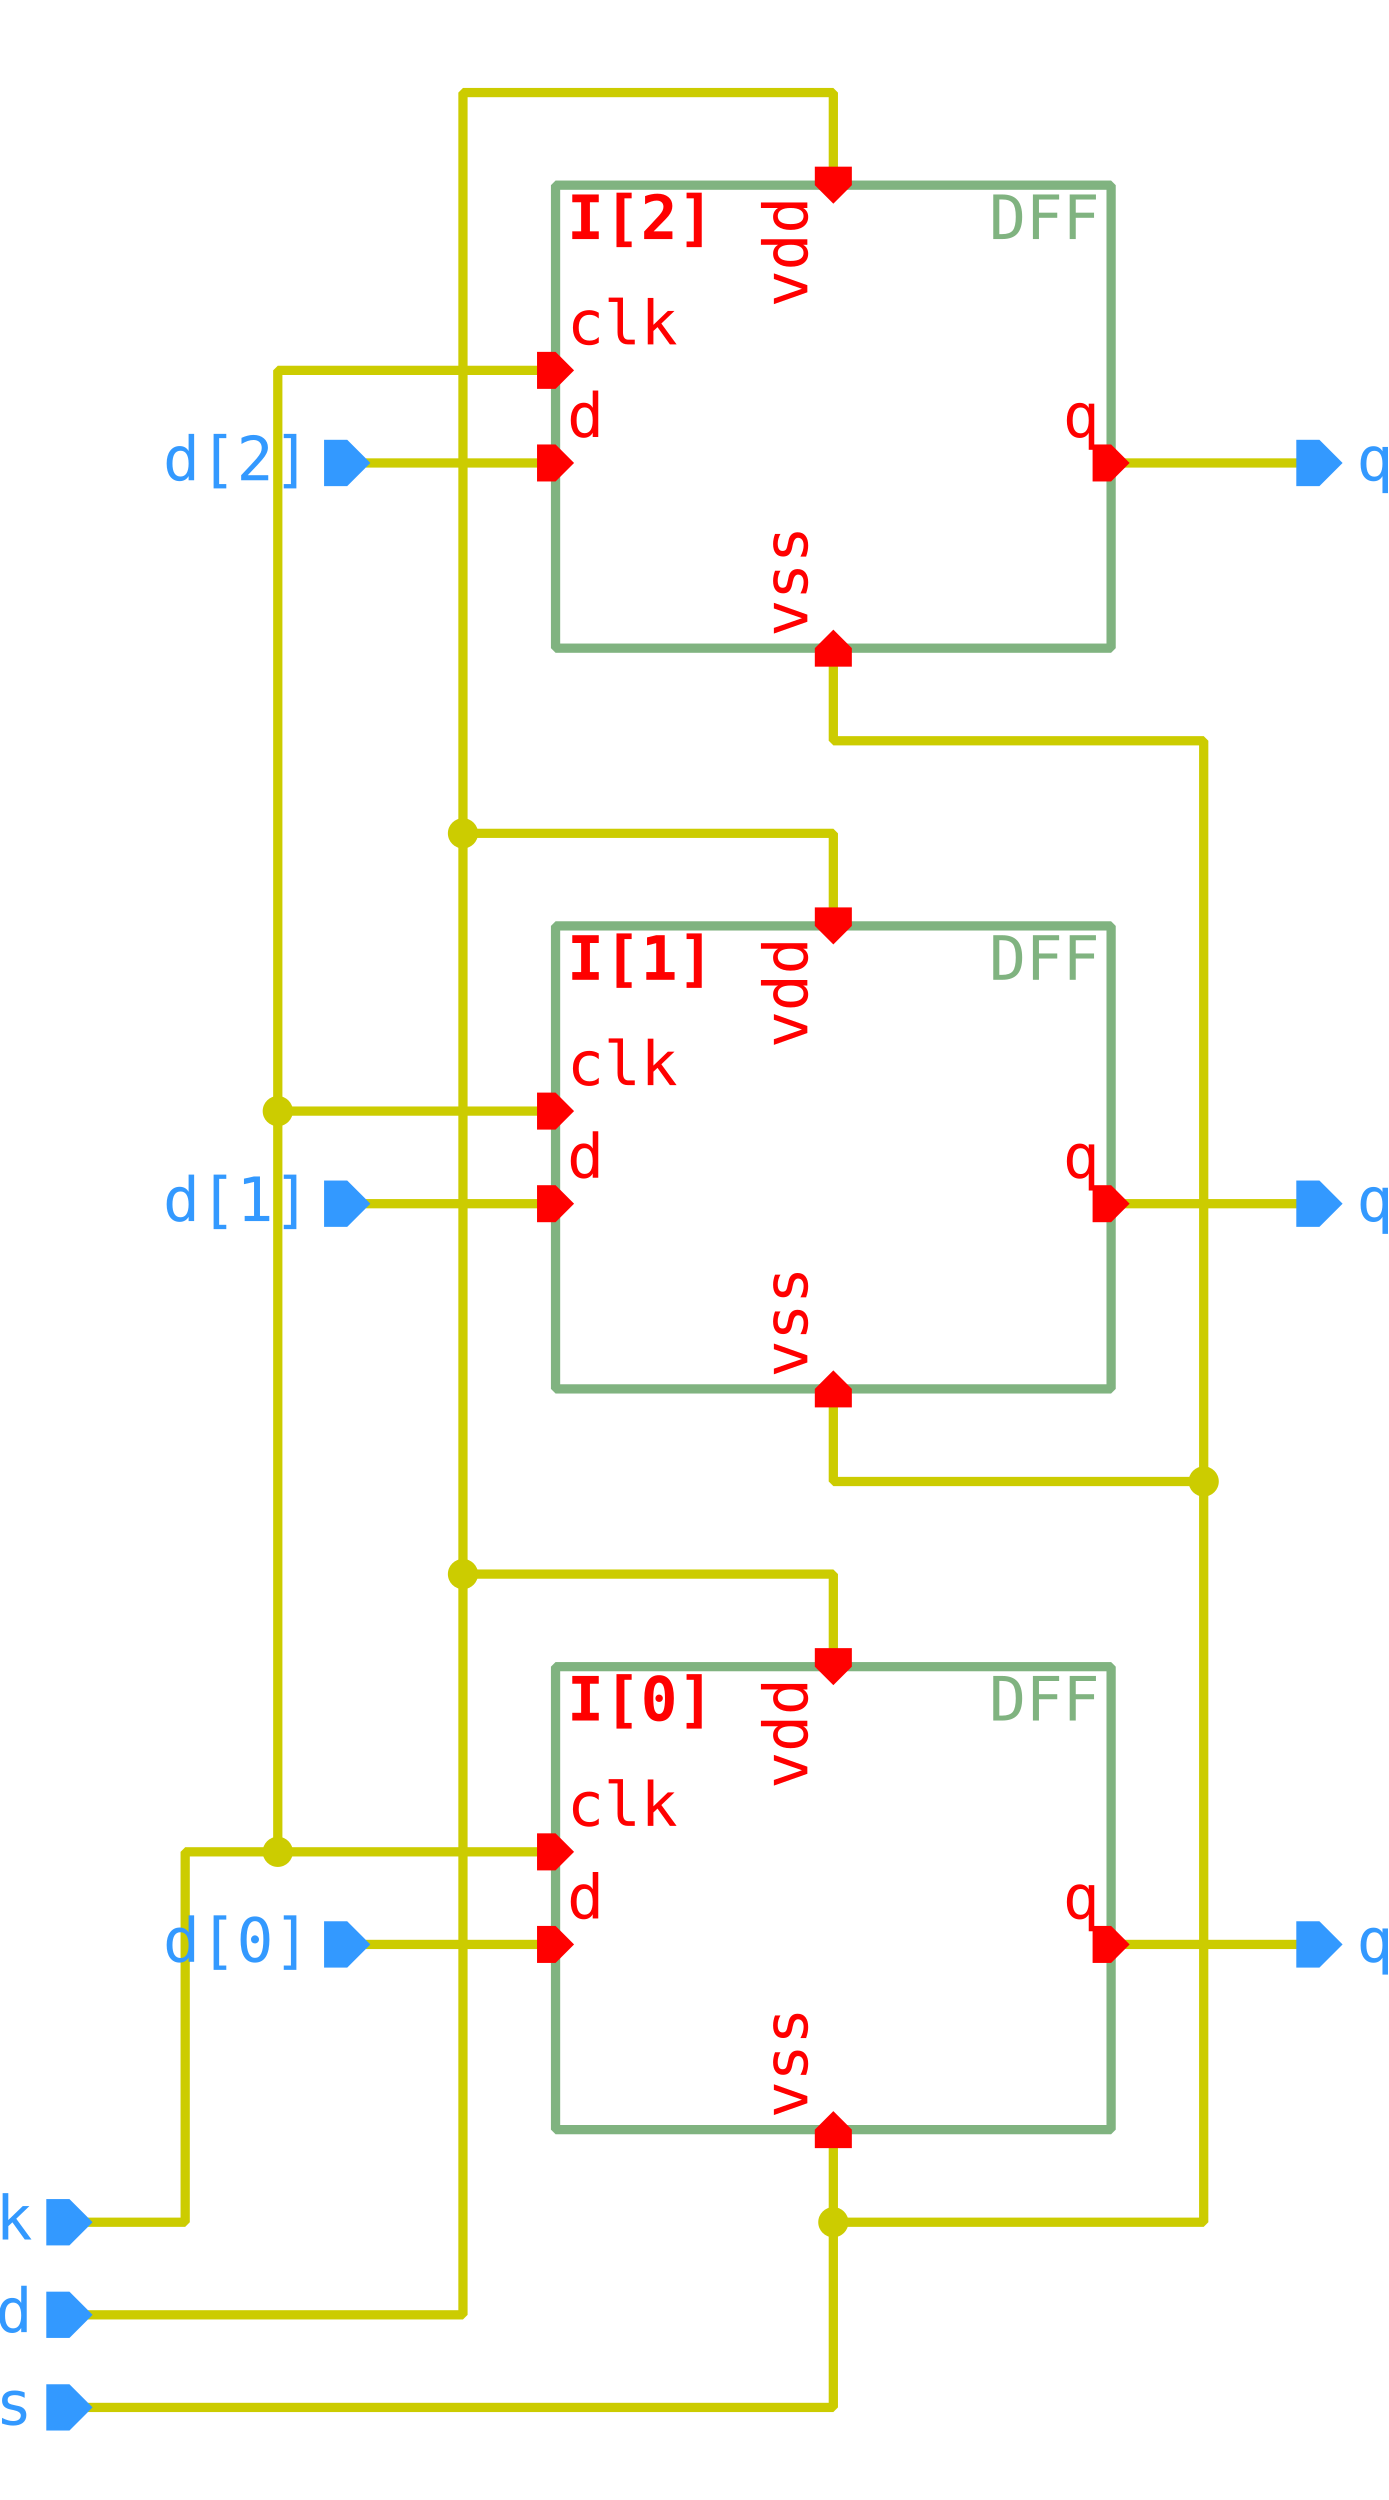
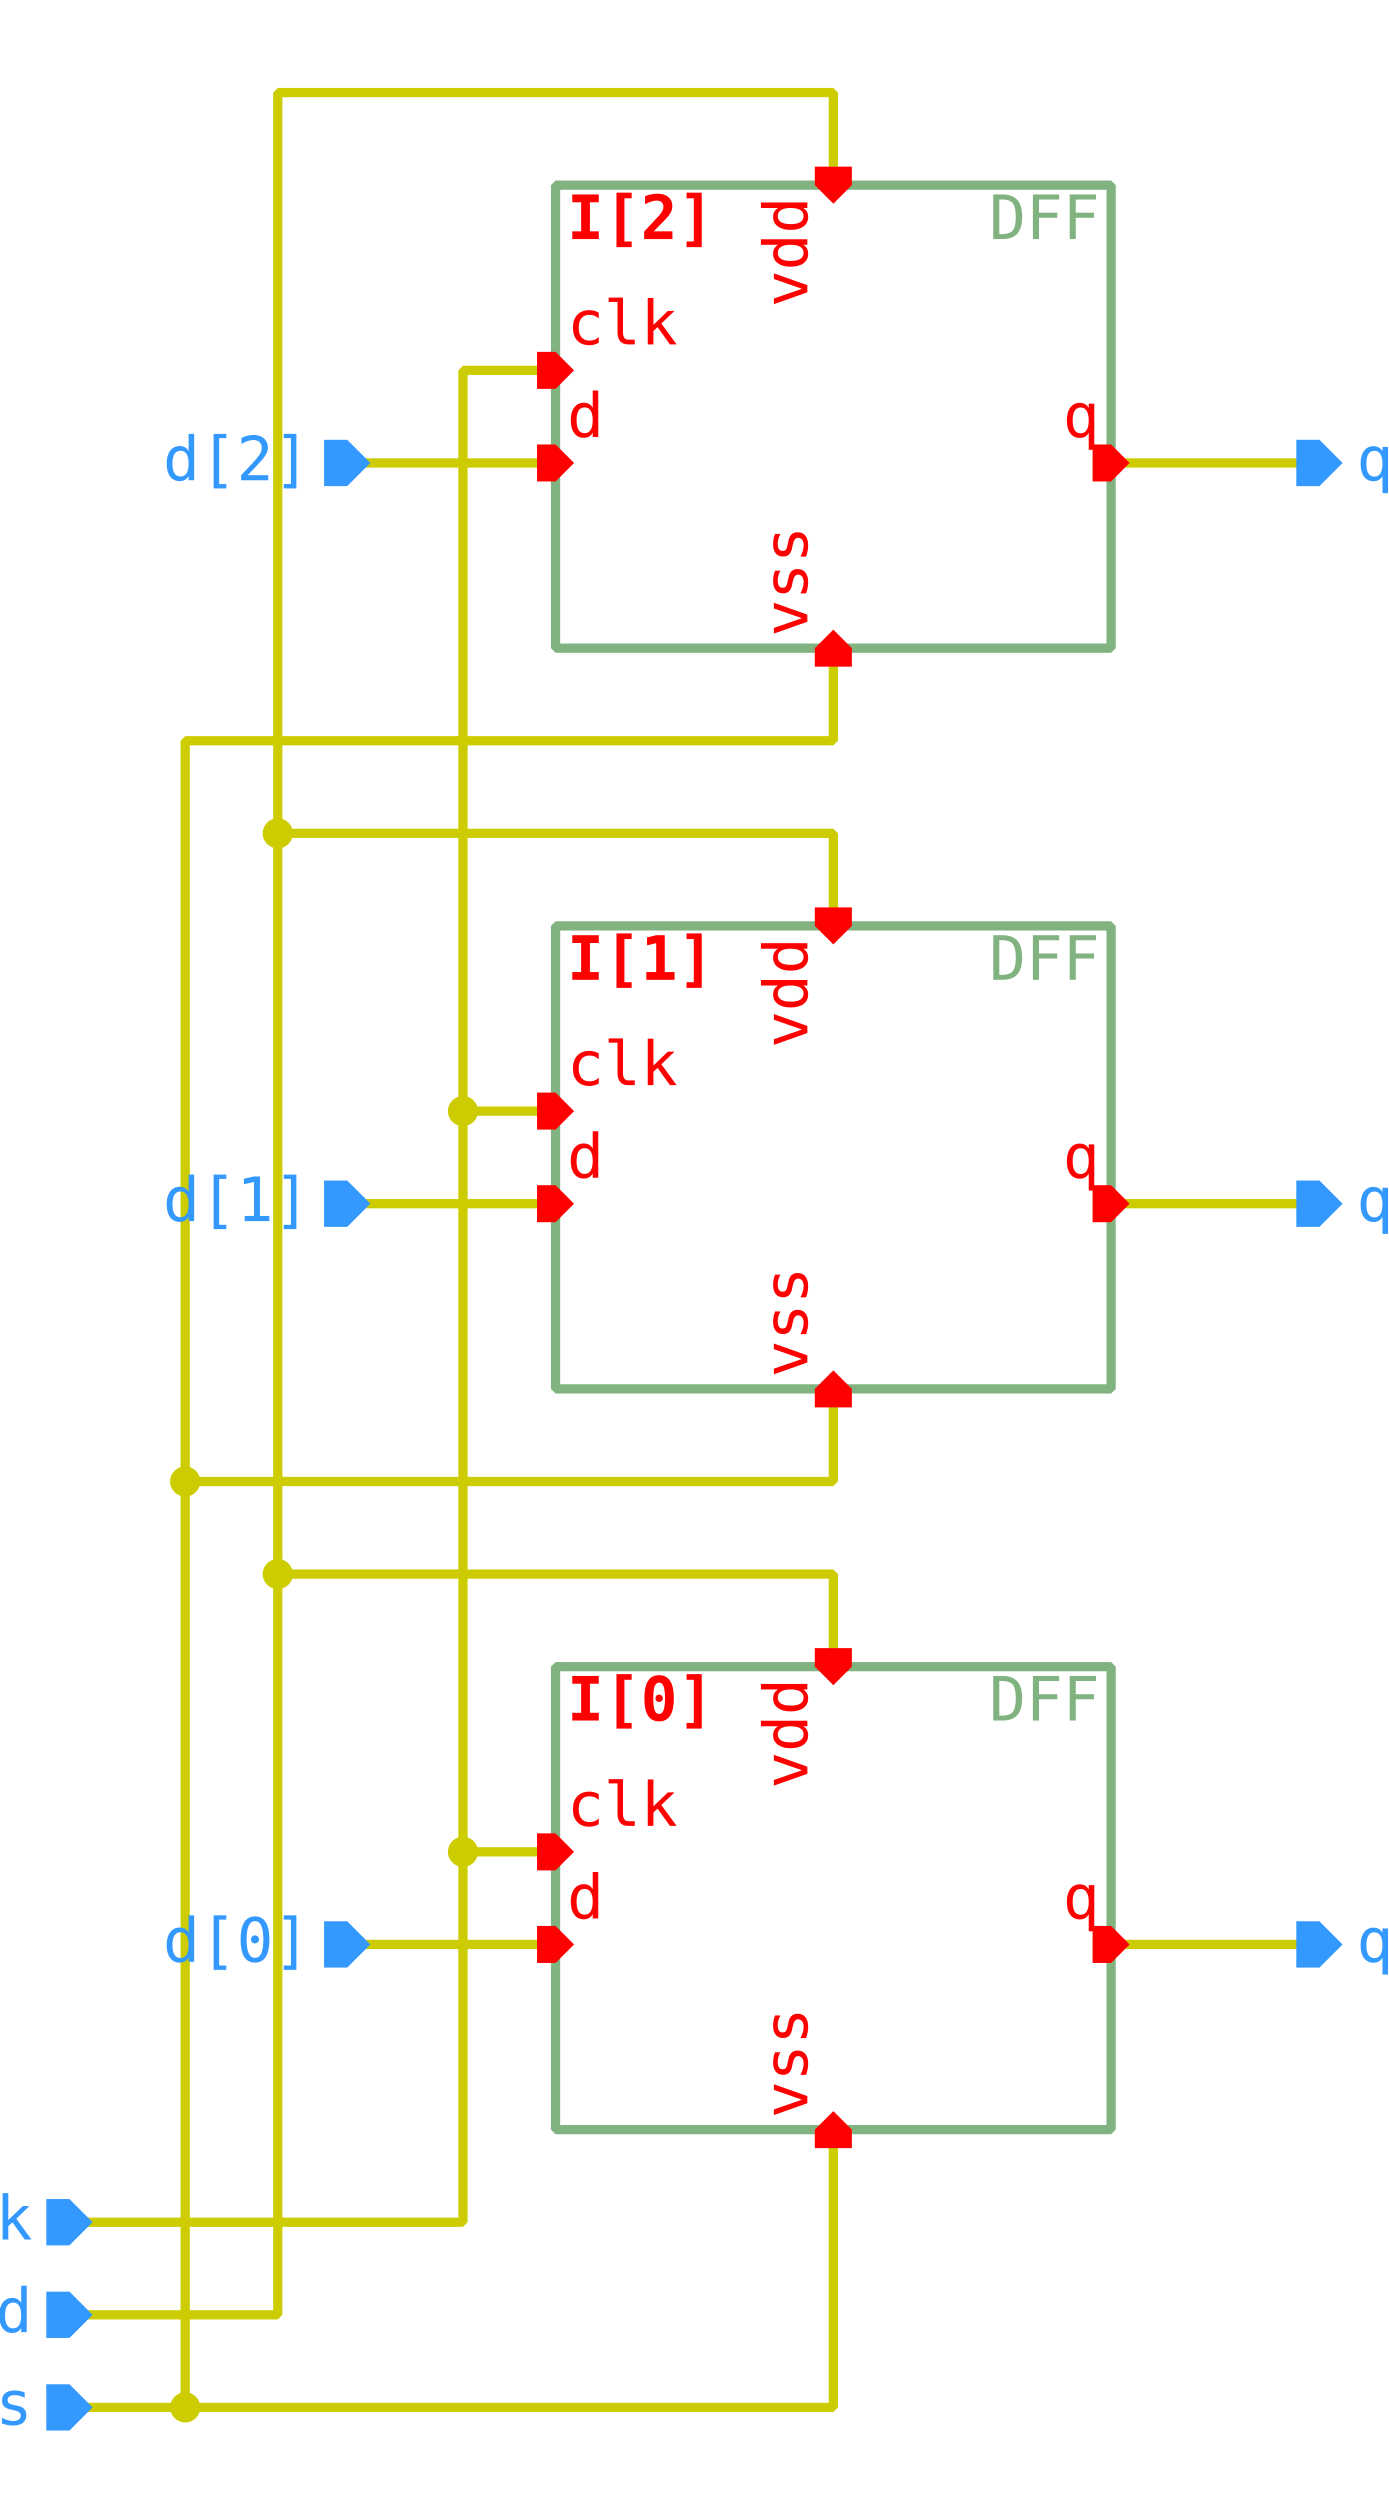
<svg xmlns="http://www.w3.org/2000/svg" width="525.0px" height="945.0px" viewBox="0.0 -1.0 15.0 27.0">
  <style type="text/css">svg { stroke-linecap: butt; stroke-linejoin: bevel; } text { font-size: 11pt; font-family: "Inconsolata", monospace; font-stretch: 75%; } .instanceName { font-weight: bold; fill: #f00; } .pinLabel, .pinArrow { fill: #f00; } .params, .cellName { fill: #80b380; } .symbolOutline { stroke: #80b380; } .symbolPoly { stroke: #000; } .symbolOutline, .symbolPoly, .schemWire, .tapPoint { fill: none; stroke-width: 0.1; } .grid { fill: #ccc; } .schemWire, .tapPoint { stroke: #cc0; } .schemWire { stroke-linecap: square; } .connPoint, .tapPointLabel { fill: #cc0; } .portArrow, .portLabel { fill: #39f; }</style>
  <g transform="matrix(1 0 0 -1 0 25.0)">
    <path d="M4.0 5.0 L6.0 5.0" class="schemWire" />
    <path d="M14.0 5.0 L12.0 5.0" class="schemWire" />
    <path d="M4.0 13.0 L6.0 13.0" class="schemWire" />
    <path d="M14.0 13.0 L12.0 13.0" class="schemWire" />
    <path d="M4.0 21.0 L6.0 21.0" class="schemWire" />
    <path d="M14.0 21.0 L12.0 21.0" class="schemWire" />
-     <path d="M1.0 2.0 L2.0 2.0 L2.0 6.0 L3.0 6.0 L6.0 6.0" class="schemWire" />
-     <path d="M3.0 6.0 L3.0 14.0 L6.0 14.0" class="schemWire" />
-     <path d="M3.0 14.0 L3.0 22.0 L6.0 22.0" class="schemWire" />
-     <path d="M1.0 0.0 L2.0 0.0 L9.0 0.0 L9.0 2.0 L9.0 3.0" class="schemWire" />
-     <path d="M9.0 2.0 L13.0 2.0 L13.0 10.0 L9.0 10.0 L9.0 11.0" class="schemWire" />
-     <path d="M13.0 10.0 L13.0 18.0 L9.0 18.0 L9.0 19.0" class="schemWire" />
-     <path d="M1.0 1.0 L2.0 1.0 L5.0 1.0 L5.0 9.0 L9.0 9.0 L9.0 8.0" class="schemWire" />
-     <path d="M5.0 9.0 L5.0 17.0 L9.0 17.0 L9.0 16.0" class="schemWire" />
-     <path d="M5.0 17.0 L5.0 25.0 L9.0 25.0 L9.0 24.0" class="schemWire" />
-     <circle cx="9.0" cy="2.0" r="0.163" class="connPoint" />
-     <circle cx="13.0" cy="10.0" r="0.163" class="connPoint" />
-     <circle cx="5.0" cy="9.0" r="0.163" class="connPoint" />
-     <circle cx="5.0" cy="17.0" r="0.163" class="connPoint" />
-     <circle cx="3.0" cy="6.0" r="0.163" class="connPoint" />
-     <circle cx="3.0" cy="14.0" r="0.163" class="connPoint" />
+     <path d="M1.0 2.0 L2.0 2.0 L5.0 2.0 L5.0 6.0 L6.0 6.0" class="schemWire" />
+     <path d="M5.0 6.0 L5.0 14.0 L6.0 14.0" class="schemWire" />
+     <path d="M5.0 14.0 L5.0 22.0 L6.0 22.0" class="schemWire" />
+     <path d="M1.0 0.0 L2.0 0.0 L9.0 0.0 L9.0 3.0" class="schemWire" />
+     <path d="M2.0 0.0 L2.0 10.0 L9.0 10.0 L9.0 11.0" class="schemWire" />
+     <path d="M2.0 10.0 L2.0 18.0 L9.0 18.0 L9.0 19.0" class="schemWire" />
+     <path d="M1.0 1.0 L2.0 1.0 L3.0 1.0 L3.0 9.0 L9.0 9.0 L9.0 8.0" class="schemWire" />
+     <path d="M3.0 9.0 L3.0 17.0 L9.0 17.0 L9.0 16.0" class="schemWire" />
+     <path d="M3.0 17.0 L3.0 25.0 L9.0 25.0 L9.0 24.0" class="schemWire" />
+     <circle cx="2.0" cy="0.0" r="0.163" class="connPoint" />
+     <circle cx="2.0" cy="10.0" r="0.163" class="connPoint" />
+     <circle cx="3.0" cy="9.0" r="0.163" class="connPoint" />
+     <circle cx="3.0" cy="17.0" r="0.163" class="connPoint" />
+     <circle cx="5.0" cy="6.0" r="0.163" class="connPoint" />
+     <circle cx="5.0" cy="14.0" r="0.163" class="connPoint" />
    <g>
      <rect x="6.0" y="3.0" width="6.0" height="5.0" class="symbolOutline" />
      <text transform="matrix(0.045 0 0 -0.045 11.875 7.875)" dominant-baseline="hanging" text-anchor="end" class="cellName">DFF</text>
      <text transform="matrix(0.045 0 0 -0.045 11.875 3.125)" dominant-baseline="ideographic" text-anchor="end" class="params" />
      <text transform="matrix(0.045 0 0 -0.045 6.125 7.875)" dominant-baseline="hanging" text-anchor="start" class="instanceName">I[0]</text>
      <path d="M0 0 L0.2 -0.2 L0.2 -0.4 L0 -0.4 L-0.2 -0.4 L-0.2 -0.2 Z" transform="matrix(1 0 0 1 9.0 3.2)" class="pinArrow" />
      <text transform="matrix(0 0.045 0.045 0 8.875 3.125)" dominant-baseline="ideographic" text-anchor="start" class="pinLabel">vss</text>
      <path d="M0 0 L0.2 -0.2 L0.2 -0.4 L0 -0.4 L-0.2 -0.4 L-0.2 -0.2 Z" transform="matrix(-1 0 0 -1 9.0 7.8)" class="pinArrow" />
      <text transform="matrix(0 0.045 0.045 0 8.875 7.875)" dominant-baseline="ideographic" text-anchor="end" class="pinLabel">vdd</text>
      <path d="M0 0 L0.2 -0.2 L0.2 -0.4 L0 -0.4 L-0.2 -0.4 L-0.2 -0.2 Z" transform="matrix(0 -1 1 0 6.2 5.0)" class="pinArrow" />
      <text transform="matrix(0.045 0 0 -0.045 6.125 5.125)" dominant-baseline="ideographic" text-anchor="start" class="pinLabel">d</text>
      <path d="M0 0 L0.2 0 L0.2 -0.2 L0 -0.4 L-0.2 -0.2 L-0.2 0 Z" transform="matrix(0 1 -1 0 11.8 5.0)" class="pinArrow" />
      <text transform="matrix(0.045 0 0 -0.045 11.875 5.125)" dominant-baseline="ideographic" text-anchor="end" class="pinLabel">q</text>
      <path d="M0 0 L0.2 -0.2 L0.2 -0.4 L0 -0.4 L-0.2 -0.4 L-0.2 -0.2 Z" transform="matrix(0 -1 1 0 6.2 6.0)" class="pinArrow" />
      <text transform="matrix(0.045 0 0 -0.045 6.125 6.125)" dominant-baseline="ideographic" text-anchor="start" class="pinLabel">clk</text>
    </g>
    <g>
      <rect x="6.0" y="11.0" width="6.0" height="5.0" class="symbolOutline" />
      <text transform="matrix(0.045 0 0 -0.045 11.875 15.875)" dominant-baseline="hanging" text-anchor="end" class="cellName">DFF</text>
      <text transform="matrix(0.045 0 0 -0.045 11.875 11.125)" dominant-baseline="ideographic" text-anchor="end" class="params" />
      <text transform="matrix(0.045 0 0 -0.045 6.125 15.875)" dominant-baseline="hanging" text-anchor="start" class="instanceName">I[1]</text>
      <path d="M0 0 L0.2 -0.2 L0.2 -0.4 L0 -0.4 L-0.2 -0.4 L-0.2 -0.2 Z" transform="matrix(1 0 0 1 9.0 11.2)" class="pinArrow" />
      <text transform="matrix(0 0.045 0.045 0 8.875 11.125)" dominant-baseline="ideographic" text-anchor="start" class="pinLabel">vss</text>
      <path d="M0 0 L0.2 -0.2 L0.2 -0.4 L0 -0.4 L-0.2 -0.4 L-0.2 -0.2 Z" transform="matrix(-1 0 0 -1 9.0 15.8)" class="pinArrow" />
      <text transform="matrix(0 0.045 0.045 0 8.875 15.875)" dominant-baseline="ideographic" text-anchor="end" class="pinLabel">vdd</text>
      <path d="M0 0 L0.2 -0.2 L0.2 -0.4 L0 -0.4 L-0.2 -0.4 L-0.2 -0.2 Z" transform="matrix(0 -1 1 0 6.2 13.0)" class="pinArrow" />
      <text transform="matrix(0.045 0 0 -0.045 6.125 13.125)" dominant-baseline="ideographic" text-anchor="start" class="pinLabel">d</text>
      <path d="M0 0 L0.2 0 L0.2 -0.2 L0 -0.4 L-0.2 -0.2 L-0.2 0 Z" transform="matrix(0 1 -1 0 11.8 13.0)" class="pinArrow" />
      <text transform="matrix(0.045 0 0 -0.045 11.875 13.125)" dominant-baseline="ideographic" text-anchor="end" class="pinLabel">q</text>
      <path d="M0 0 L0.2 -0.2 L0.2 -0.4 L0 -0.4 L-0.2 -0.4 L-0.2 -0.2 Z" transform="matrix(0 -1 1 0 6.2 14.0)" class="pinArrow" />
      <text transform="matrix(0.045 0 0 -0.045 6.125 14.125)" dominant-baseline="ideographic" text-anchor="start" class="pinLabel">clk</text>
    </g>
    <g>
      <rect x="6.0" y="19.0" width="6.0" height="5.0" class="symbolOutline" />
      <text transform="matrix(0.045 0 0 -0.045 11.875 23.875)" dominant-baseline="hanging" text-anchor="end" class="cellName">DFF</text>
      <text transform="matrix(0.045 0 0 -0.045 11.875 19.125)" dominant-baseline="ideographic" text-anchor="end" class="params" />
      <text transform="matrix(0.045 0 0 -0.045 6.125 23.875)" dominant-baseline="hanging" text-anchor="start" class="instanceName">I[2]</text>
      <path d="M0 0 L0.2 -0.2 L0.2 -0.4 L0 -0.4 L-0.2 -0.4 L-0.2 -0.2 Z" transform="matrix(1 0 0 1 9.0 19.2)" class="pinArrow" />
      <text transform="matrix(0 0.045 0.045 0 8.875 19.125)" dominant-baseline="ideographic" text-anchor="start" class="pinLabel">vss</text>
      <path d="M0 0 L0.2 -0.2 L0.2 -0.4 L0 -0.4 L-0.2 -0.4 L-0.2 -0.2 Z" transform="matrix(-1 0 0 -1 9.0 23.8)" class="pinArrow" />
      <text transform="matrix(0 0.045 0.045 0 8.875 23.875)" dominant-baseline="ideographic" text-anchor="end" class="pinLabel">vdd</text>
      <path d="M0 0 L0.2 -0.2 L0.2 -0.4 L0 -0.4 L-0.2 -0.4 L-0.2 -0.2 Z" transform="matrix(0 -1 1 0 6.2 21.0)" class="pinArrow" />
      <text transform="matrix(0.045 0 0 -0.045 6.125 21.125)" dominant-baseline="ideographic" text-anchor="start" class="pinLabel">d</text>
      <path d="M0 0 L0.2 0 L0.2 -0.2 L0 -0.4 L-0.2 -0.2 L-0.2 0 Z" transform="matrix(0 1 -1 0 11.8 21.0)" class="pinArrow" />
      <text transform="matrix(0.045 0 0 -0.045 11.875 21.125)" dominant-baseline="ideographic" text-anchor="end" class="pinLabel">q</text>
      <path d="M0 0 L0.2 -0.2 L0.2 -0.4 L0 -0.4 L-0.2 -0.4 L-0.2 -0.2 Z" transform="matrix(0 -1 1 0 6.2 22.0)" class="pinArrow" />
      <text transform="matrix(0.045 0 0 -0.045 6.125 22.125)" dominant-baseline="ideographic" text-anchor="start" class="pinLabel">clk</text>
    </g>
    <g>
      <path d="M0 0 L0.25 -0.25 L0.25 -0.5 L0 -0.5 L-0.25 -0.5 L-0.25 -0.25 Z" transform="matrix(0 -1 1 0 1.0 0.0)" class="portArrow" />
      <text transform="matrix(0.045 0 0 -0.045 0.35 0.0)" dominant-baseline="middle" text-anchor="end" class="portLabel">vss</text>
    </g>
    <g>
      <path d="M0 0 L0.25 -0.25 L0.25 -0.5 L0 -0.5 L-0.25 -0.5 L-0.25 -0.25 Z" transform="matrix(0 -1 1 0 1.0 1.0)" class="portArrow" />
      <text transform="matrix(0.045 0 0 -0.045 0.35 1.0)" dominant-baseline="middle" text-anchor="end" class="portLabel">vdd</text>
    </g>
    <g>
      <path d="M0 0 L0.25 -0.25 L0.25 -0.5 L0 -0.5 L-0.25 -0.5 L-0.25 -0.25 Z" transform="matrix(0 -1 1 0 1.0 2.0)" class="portArrow" />
      <text transform="matrix(0.045 0 0 -0.045 0.35 2.0)" dominant-baseline="middle" text-anchor="end" class="portLabel">clk</text>
    </g>
    <g>
      <path d="M0 0 L0.25 -0.25 L0.25 -0.5 L0 -0.5 L-0.25 -0.5 L-0.25 -0.25 Z" transform="matrix(0 -1 1 0 4.0 5.0)" class="portArrow" />
      <text transform="matrix(0.045 0 0 -0.045 3.35 5.0)" dominant-baseline="middle" text-anchor="end" class="portLabel">d[0]</text>
    </g>
    <g>
      <path d="M0 0 L0.25 0 L0.25 -0.25 L0 -0.5 L-0.25 -0.25 L-0.25 0 Z" transform="matrix(0 1 -1 0 14.0 5.0)" class="portArrow" />
      <text transform="matrix(0.045 0 0 -0.045 14.65 5.0)" dominant-baseline="middle" text-anchor="start" class="portLabel">q[0]</text>
    </g>
    <g>
      <path d="M0 0 L0.25 -0.25 L0.25 -0.5 L0 -0.5 L-0.25 -0.5 L-0.25 -0.25 Z" transform="matrix(0 -1 1 0 4.0 13.0)" class="portArrow" />
      <text transform="matrix(0.045 0 0 -0.045 3.35 13.0)" dominant-baseline="middle" text-anchor="end" class="portLabel">d[1]</text>
    </g>
    <g>
      <path d="M0 0 L0.25 0 L0.25 -0.25 L0 -0.5 L-0.25 -0.25 L-0.25 0 Z" transform="matrix(0 1 -1 0 14.0 13.0)" class="portArrow" />
      <text transform="matrix(0.045 0 0 -0.045 14.65 13.0)" dominant-baseline="middle" text-anchor="start" class="portLabel">q[1]</text>
    </g>
    <g>
      <path d="M0 0 L0.25 -0.25 L0.25 -0.5 L0 -0.5 L-0.25 -0.5 L-0.25 -0.25 Z" transform="matrix(0 -1 1 0 4.0 21.0)" class="portArrow" />
      <text transform="matrix(0.045 0 0 -0.045 3.35 21.0)" dominant-baseline="middle" text-anchor="end" class="portLabel">d[2]</text>
    </g>
    <g>
      <path d="M0 0 L0.25 0 L0.25 -0.25 L0 -0.5 L-0.25 -0.25 L-0.25 0 Z" transform="matrix(0 1 -1 0 14.0 21.0)" class="portArrow" />
      <text transform="matrix(0.045 0 0 -0.045 14.65 21.0)" dominant-baseline="middle" text-anchor="start" class="portLabel">q[2]</text>
    </g>
  </g>
</svg>
